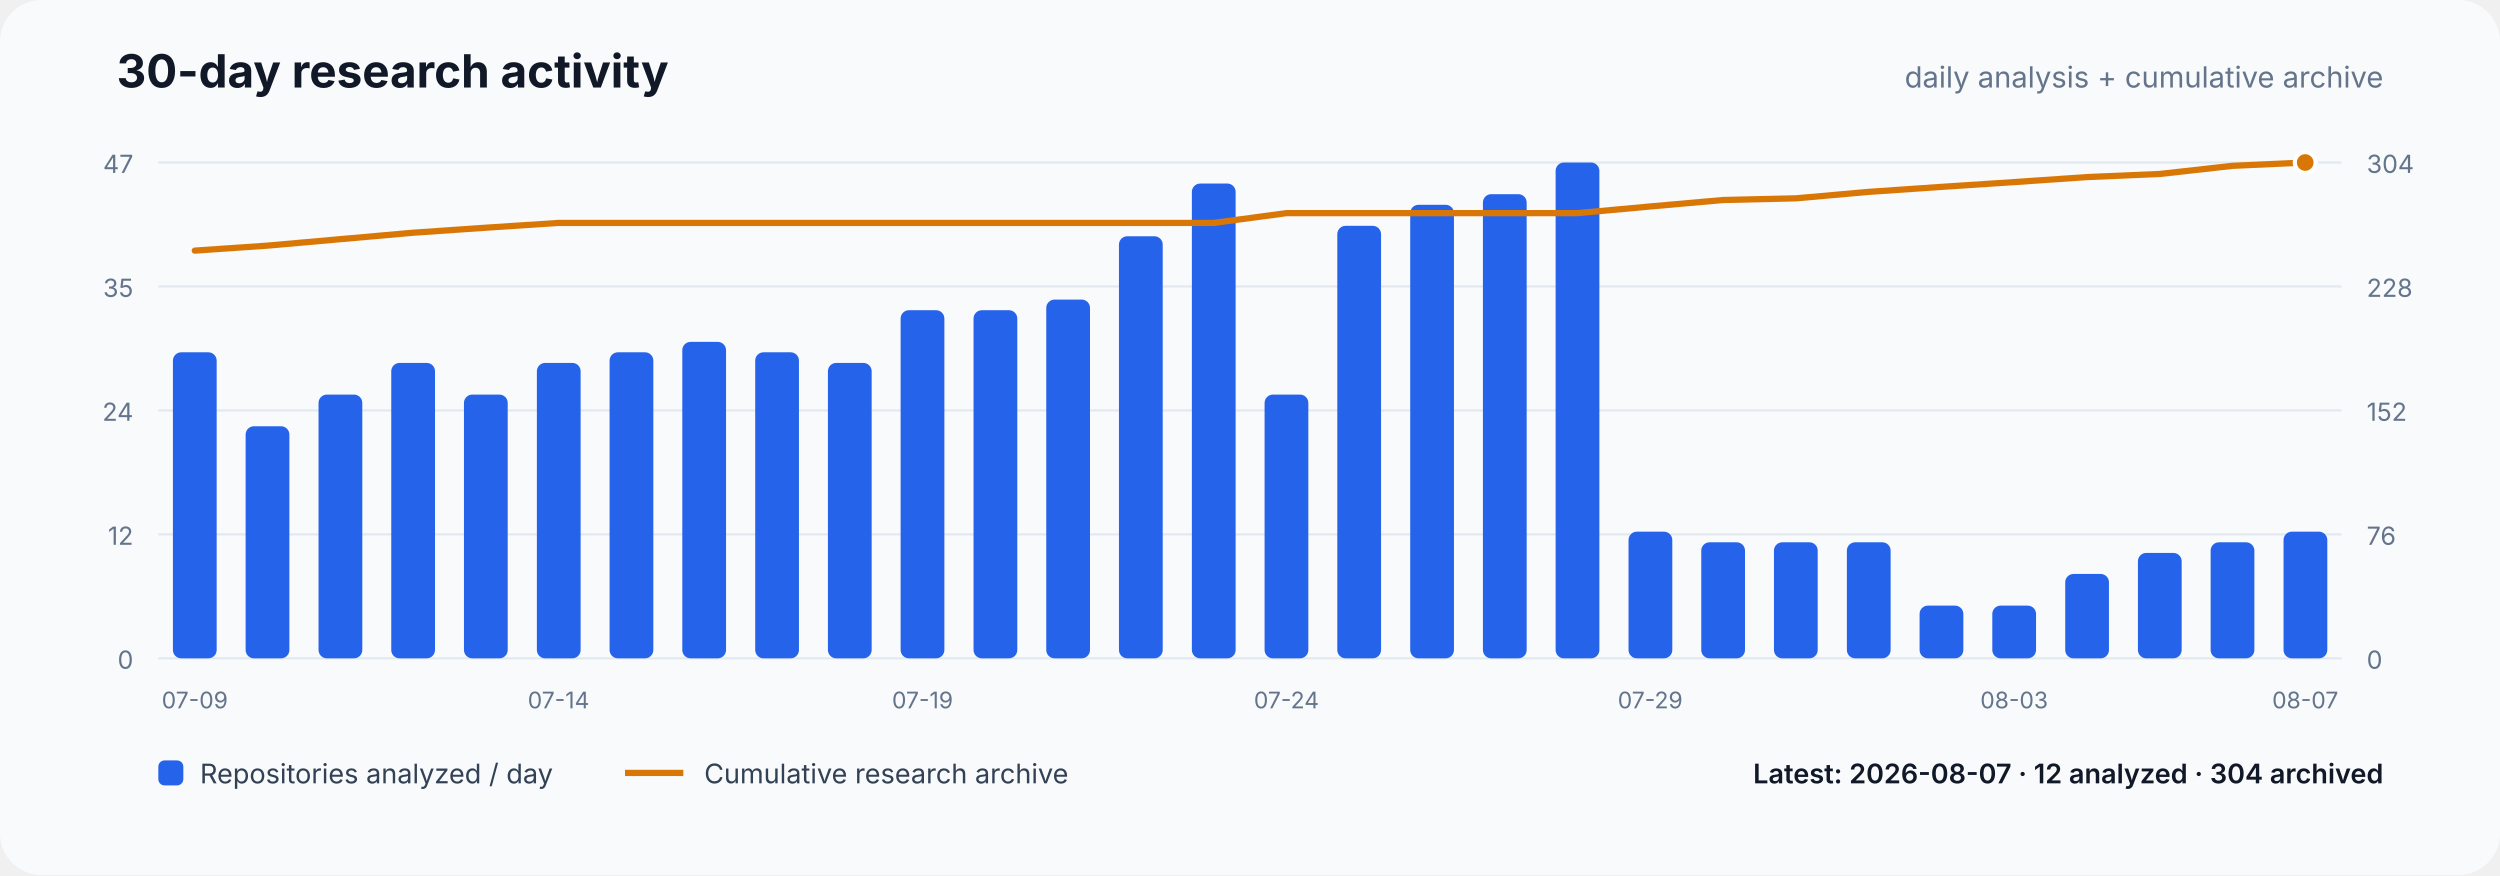
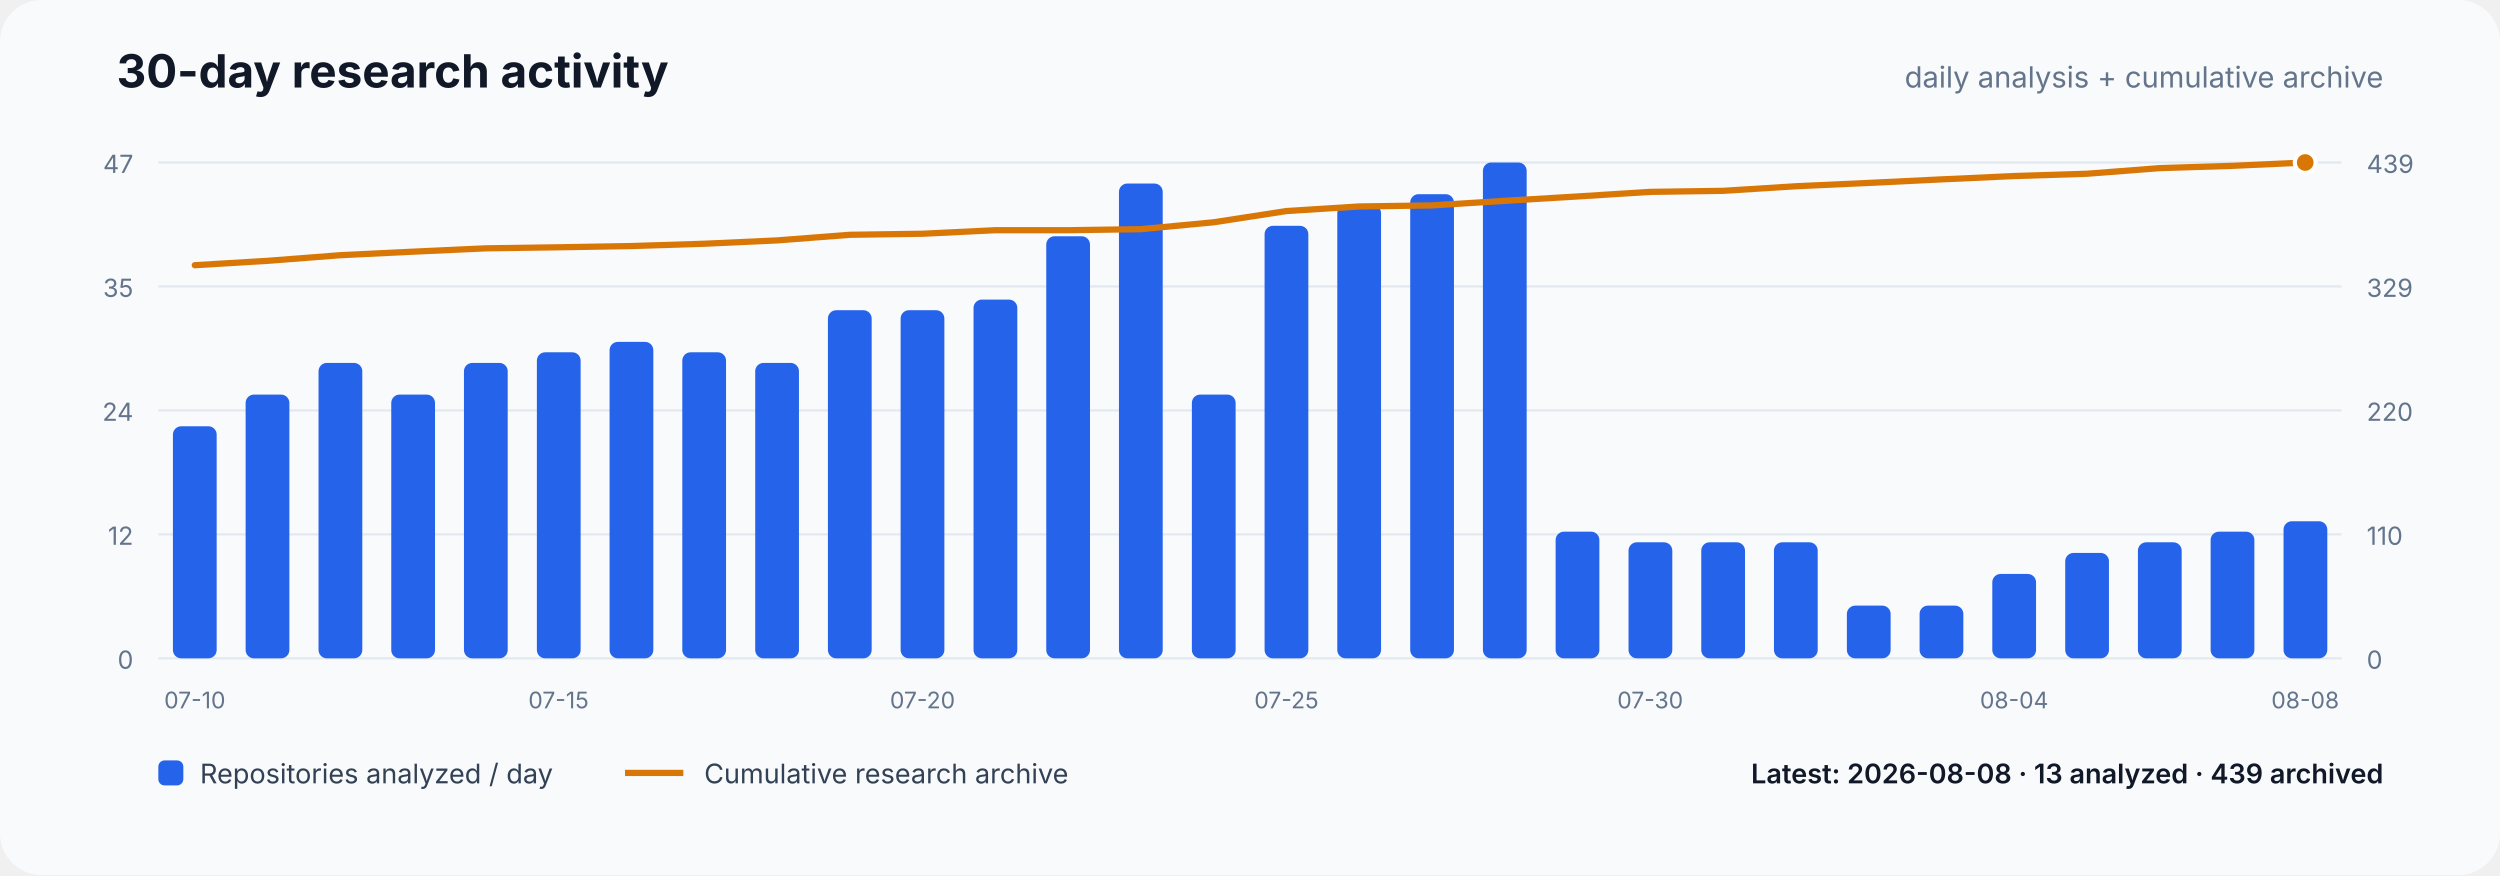
<svg xmlns="http://www.w3.org/2000/svg" width="1200" height="420" viewBox="0 0 1200 420" role="img" aria-labelledby="title desc">
  <rect width="1200" height="420" rx="20" fill="#f8fafc" />
  <text x="56" y="42" font-family="Inter,system-ui,sans-serif" font-size="22" font-weight="700" fill="#111827">30-day research activity</text>
  <text x="1144" y="42" text-anchor="end" font-family="Inter,system-ui,sans-serif" font-size="14" fill="#64748b">daily analysis + cumulative archive</text>
  <line x1="76" y1="316.0" x2="1124" y2="316.0" stroke="#e2e8f0" />
  <text x="64" y="321.0" text-anchor="end" font-family="Inter,system-ui,sans-serif" font-size="12" fill="#64748b">0</text>
  <text x="1136" y="321.0" font-family="Inter,system-ui,sans-serif" font-size="12" fill="#64748b">0</text>
  <line x1="76" y1="256.5" x2="1124" y2="256.5" stroke="#e2e8f0" />
  <text x="64" y="261.5" text-anchor="end" font-family="Inter,system-ui,sans-serif" font-size="12" fill="#64748b">12</text>
-   <text x="1136" y="261.5" font-family="Inter,system-ui,sans-serif" font-size="12" fill="#64748b">76</text>
+   <text x="1136" y="261.5" font-family="Inter,system-ui,sans-serif" font-size="12" fill="#64748b">110</text>
  <line x1="76" y1="197.0" x2="1124" y2="197.0" stroke="#e2e8f0" />
  <text x="64" y="202.0" text-anchor="end" font-family="Inter,system-ui,sans-serif" font-size="12" fill="#64748b">24</text>
-   <text x="1136" y="202.0" font-family="Inter,system-ui,sans-serif" font-size="12" fill="#64748b">152</text>
+   <text x="1136" y="202.0" font-family="Inter,system-ui,sans-serif" font-size="12" fill="#64748b">220</text>
  <line x1="76" y1="137.5" x2="1124" y2="137.5" stroke="#e2e8f0" />
  <text x="64" y="142.5" text-anchor="end" font-family="Inter,system-ui,sans-serif" font-size="12" fill="#64748b">35</text>
-   <text x="1136" y="142.5" font-family="Inter,system-ui,sans-serif" font-size="12" fill="#64748b">228</text>
+   <text x="1136" y="142.5" font-family="Inter,system-ui,sans-serif" font-size="12" fill="#64748b">329</text>
  <line x1="76" y1="78.0" x2="1124" y2="78.0" stroke="#e2e8f0" />
  <text x="64" y="83.0" text-anchor="end" font-family="Inter,system-ui,sans-serif" font-size="12" fill="#64748b">47</text>
-   <text x="1136" y="83.0" font-family="Inter,system-ui,sans-serif" font-size="12" fill="#64748b">304</text>
-   <rect x="83.0" y="169.1" width="21.0" height="146.9" rx="4" fill="#2563eb" />
-   <text x="93.5" y="340" text-anchor="middle" font-family="Inter,system-ui,sans-serif" font-size="11" fill="#64748b">07-09</text>
-   <rect x="117.9" y="204.6" width="21.0" height="111.4" rx="4" fill="#2563eb" />
-   <rect x="152.9" y="189.4" width="21.0" height="126.6" rx="4" fill="#2563eb" />
-   <rect x="187.8" y="174.2" width="21.0" height="141.8" rx="4" fill="#2563eb" />
-   <rect x="222.7" y="189.4" width="21.0" height="126.6" rx="4" fill="#2563eb" />
-   <rect x="257.7" y="174.2" width="21.0" height="141.8" rx="4" fill="#2563eb" />
-   <text x="268.1" y="340" text-anchor="middle" font-family="Inter,system-ui,sans-serif" font-size="11" fill="#64748b">07-14</text>
-   <rect x="292.6" y="169.1" width="21.0" height="146.9" rx="4" fill="#2563eb" />
-   <rect x="327.5" y="164.1" width="21.0" height="151.9" rx="4" fill="#2563eb" />
-   <rect x="362.5" y="169.1" width="21.0" height="146.9" rx="4" fill="#2563eb" />
-   <rect x="397.4" y="174.2" width="21.0" height="141.8" rx="4" fill="#2563eb" />
+   <text x="1136" y="83.0" font-family="Inter,system-ui,sans-serif" font-size="12" fill="#64748b">439</text>
+   <rect x="83.0" y="204.6" width="21.0" height="111.4" rx="4" fill="#2563eb" />
+   <text x="93.5" y="340" text-anchor="middle" font-family="Inter,system-ui,sans-serif" font-size="11" fill="#64748b">07-10</text>
+   <rect x="117.9" y="189.4" width="21.0" height="126.6" rx="4" fill="#2563eb" />
+   <rect x="152.9" y="174.2" width="21.0" height="141.8" rx="4" fill="#2563eb" />
+   <rect x="187.8" y="189.4" width="21.0" height="126.6" rx="4" fill="#2563eb" />
+   <rect x="222.7" y="174.2" width="21.0" height="141.8" rx="4" fill="#2563eb" />
+   <rect x="257.7" y="169.1" width="21.0" height="146.9" rx="4" fill="#2563eb" />
+   <text x="268.1" y="340" text-anchor="middle" font-family="Inter,system-ui,sans-serif" font-size="11" fill="#64748b">07-15</text>
+   <rect x="292.6" y="164.1" width="21.0" height="151.9" rx="4" fill="#2563eb" />
+   <rect x="327.5" y="169.1" width="21.0" height="146.9" rx="4" fill="#2563eb" />
+   <rect x="362.5" y="174.2" width="21.0" height="141.8" rx="4" fill="#2563eb" />
+   <rect x="397.4" y="148.9" width="21.0" height="167.1" rx="4" fill="#2563eb" />
  <rect x="432.3" y="148.9" width="21.0" height="167.1" rx="4" fill="#2563eb" />
-   <text x="442.8" y="340" text-anchor="middle" font-family="Inter,system-ui,sans-serif" font-size="11" fill="#64748b">07-19</text>
-   <rect x="467.3" y="148.9" width="21.0" height="167.1" rx="4" fill="#2563eb" />
-   <rect x="502.2" y="143.8" width="21.0" height="172.2" rx="4" fill="#2563eb" />
-   <rect x="537.1" y="113.4" width="21.0" height="202.6" rx="4" fill="#2563eb" />
-   <rect x="572.1" y="88.1" width="21.0" height="227.9" rx="4" fill="#2563eb" />
-   <rect x="607.0" y="189.4" width="21.0" height="126.6" rx="4" fill="#2563eb" />
-   <text x="617.5" y="340" text-anchor="middle" font-family="Inter,system-ui,sans-serif" font-size="11" fill="#64748b">07-24</text>
-   <rect x="641.9" y="108.4" width="21.0" height="207.6" rx="4" fill="#2563eb" />
-   <rect x="676.9" y="98.3" width="21.0" height="217.7" rx="4" fill="#2563eb" />
-   <rect x="711.8" y="93.2" width="21.0" height="222.8" rx="4" fill="#2563eb" />
-   <rect x="746.7" y="78.0" width="21.0" height="238.0" rx="4" fill="#2563eb" />
-   <rect x="781.7" y="255.2" width="21.0" height="60.8" rx="4" fill="#2563eb" />
-   <text x="792.1" y="340" text-anchor="middle" font-family="Inter,system-ui,sans-serif" font-size="11" fill="#64748b">07-29</text>
+   <text x="442.8" y="340" text-anchor="middle" font-family="Inter,system-ui,sans-serif" font-size="11" fill="#64748b">07-20</text>
+   <rect x="467.3" y="143.8" width="21.0" height="172.2" rx="4" fill="#2563eb" />
+   <rect x="502.2" y="113.4" width="21.0" height="202.6" rx="4" fill="#2563eb" />
+   <rect x="537.1" y="88.1" width="21.0" height="227.9" rx="4" fill="#2563eb" />
+   <rect x="572.1" y="189.4" width="21.0" height="126.6" rx="4" fill="#2563eb" />
+   <rect x="607.0" y="108.4" width="21.0" height="207.6" rx="4" fill="#2563eb" />
+   <text x="617.5" y="340" text-anchor="middle" font-family="Inter,system-ui,sans-serif" font-size="11" fill="#64748b">07-25</text>
+   <rect x="641.9" y="98.3" width="21.0" height="217.7" rx="4" fill="#2563eb" />
+   <rect x="676.9" y="93.2" width="21.0" height="222.8" rx="4" fill="#2563eb" />
+   <rect x="711.8" y="78.0" width="21.0" height="238.0" rx="4" fill="#2563eb" />
+   <rect x="746.7" y="255.2" width="21.0" height="60.8" rx="4" fill="#2563eb" />
+   <rect x="781.7" y="260.3" width="21.0" height="55.7" rx="4" fill="#2563eb" />
+   <text x="792.1" y="340" text-anchor="middle" font-family="Inter,system-ui,sans-serif" font-size="11" fill="#64748b">07-30</text>
  <rect x="816.6" y="260.3" width="21.0" height="55.7" rx="4" fill="#2563eb" />
  <rect x="851.5" y="260.3" width="21.0" height="55.7" rx="4" fill="#2563eb" />
-   <rect x="886.5" y="260.3" width="21.0" height="55.7" rx="4" fill="#2563eb" />
+   <rect x="886.5" y="290.7" width="21.0" height="25.3" rx="4" fill="#2563eb" />
  <rect x="921.4" y="290.7" width="21.0" height="25.3" rx="4" fill="#2563eb" />
-   <rect x="956.3" y="290.7" width="21.0" height="25.3" rx="4" fill="#2563eb" />
-   <text x="966.8" y="340" text-anchor="middle" font-family="Inter,system-ui,sans-serif" font-size="11" fill="#64748b">08-03</text>
-   <rect x="991.3" y="275.5" width="21.0" height="40.5" rx="4" fill="#2563eb" />
-   <rect x="1026.2" y="265.4" width="21.0" height="50.6" rx="4" fill="#2563eb" />
-   <rect x="1061.1" y="260.3" width="21.0" height="55.7" rx="4" fill="#2563eb" />
-   <rect x="1096.1" y="255.2" width="21.0" height="60.8" rx="4" fill="#2563eb" />
-   <text x="1106.5" y="340" text-anchor="middle" font-family="Inter,system-ui,sans-serif" font-size="11" fill="#64748b">08-07</text>
-   <polyline points="93.5,120.3 128.4,117.9 163.3,114.8 198.3,111.7 233.2,109.3 268.1,107.0 303.1,107.0 338.0,107.0 372.9,107.0 407.9,107.0 442.8,107.0 477.7,107.0 512.7,107.0 547.6,107.0 582.5,107.0 617.5,102.3 652.4,102.3 687.3,102.3 722.3,102.3 757.2,102.3 792.1,99.1 827.1,96.0 862.0,95.2 896.9,92.1 931.9,89.7 966.8,87.4 1001.7,85.0 1036.7,83.5 1071.6,79.6 1106.5,78.0" fill="none" stroke="#d97706" stroke-width="3" stroke-linejoin="round" stroke-linecap="round" />
+   <rect x="956.3" y="275.5" width="21.0" height="40.5" rx="4" fill="#2563eb" />
+   <text x="966.8" y="340" text-anchor="middle" font-family="Inter,system-ui,sans-serif" font-size="11" fill="#64748b">08-04</text>
+   <rect x="991.3" y="265.4" width="21.0" height="50.6" rx="4" fill="#2563eb" />
+   <rect x="1026.2" y="260.3" width="21.0" height="55.7" rx="4" fill="#2563eb" />
+   <rect x="1061.1" y="255.2" width="21.0" height="60.8" rx="4" fill="#2563eb" />
+   <rect x="1096.1" y="250.2" width="21.0" height="65.8" rx="4" fill="#2563eb" />
+   <text x="1106.5" y="340" text-anchor="middle" font-family="Inter,system-ui,sans-serif" font-size="11" fill="#64748b">08-08</text>
+   <polyline points="93.5,127.3 128.4,125.2 163.3,122.5 198.3,120.8 233.2,119.2 268.1,118.7 303.1,118.1 338.0,117.0 372.9,115.4 407.9,112.7 442.8,112.2 477.7,110.5 512.7,110.5 547.6,110.0 582.5,106.7 617.5,101.3 652.4,99.1 687.3,98.6 722.3,96.4 757.2,94.3 792.1,92.1 827.1,91.6 862.0,89.4 896.9,87.8 931.9,86.1 966.8,84.5 1001.7,83.4 1036.7,80.7 1071.6,79.6 1106.5,78.0" fill="none" stroke="#d97706" stroke-width="3" stroke-linejoin="round" stroke-linecap="round" />
  <circle cx="1106.5" cy="78.0" r="5" fill="#d97706" stroke="#fff" stroke-width="2" />
  <rect x="76" y="365" width="12" height="12" rx="3" fill="#2563eb" />
  <text x="96" y="376" font-family="Inter,system-ui,sans-serif" font-size="13" fill="#334155">Repositories analyzed / day</text>
  <line x1="300" y1="371" x2="328" y2="371" stroke="#d97706" stroke-width="3" />
  <text x="338" y="376" font-family="Inter,system-ui,sans-serif" font-size="13" fill="#334155">Cumulative research archive</text>
-   <text x="1144" y="376" text-anchor="end" font-family="Inter,system-ui,sans-serif" font-size="13" font-weight="600" fill="#111827">Latest: 2026-08-07 · 12 analyzed · 304 archived</text>
+   <text x="1144" y="376" text-anchor="end" font-family="Inter,system-ui,sans-serif" font-size="13" font-weight="600" fill="#111827">Latest: 2026-08-08 · 13 analyzed · 439 archived</text>
</svg>
